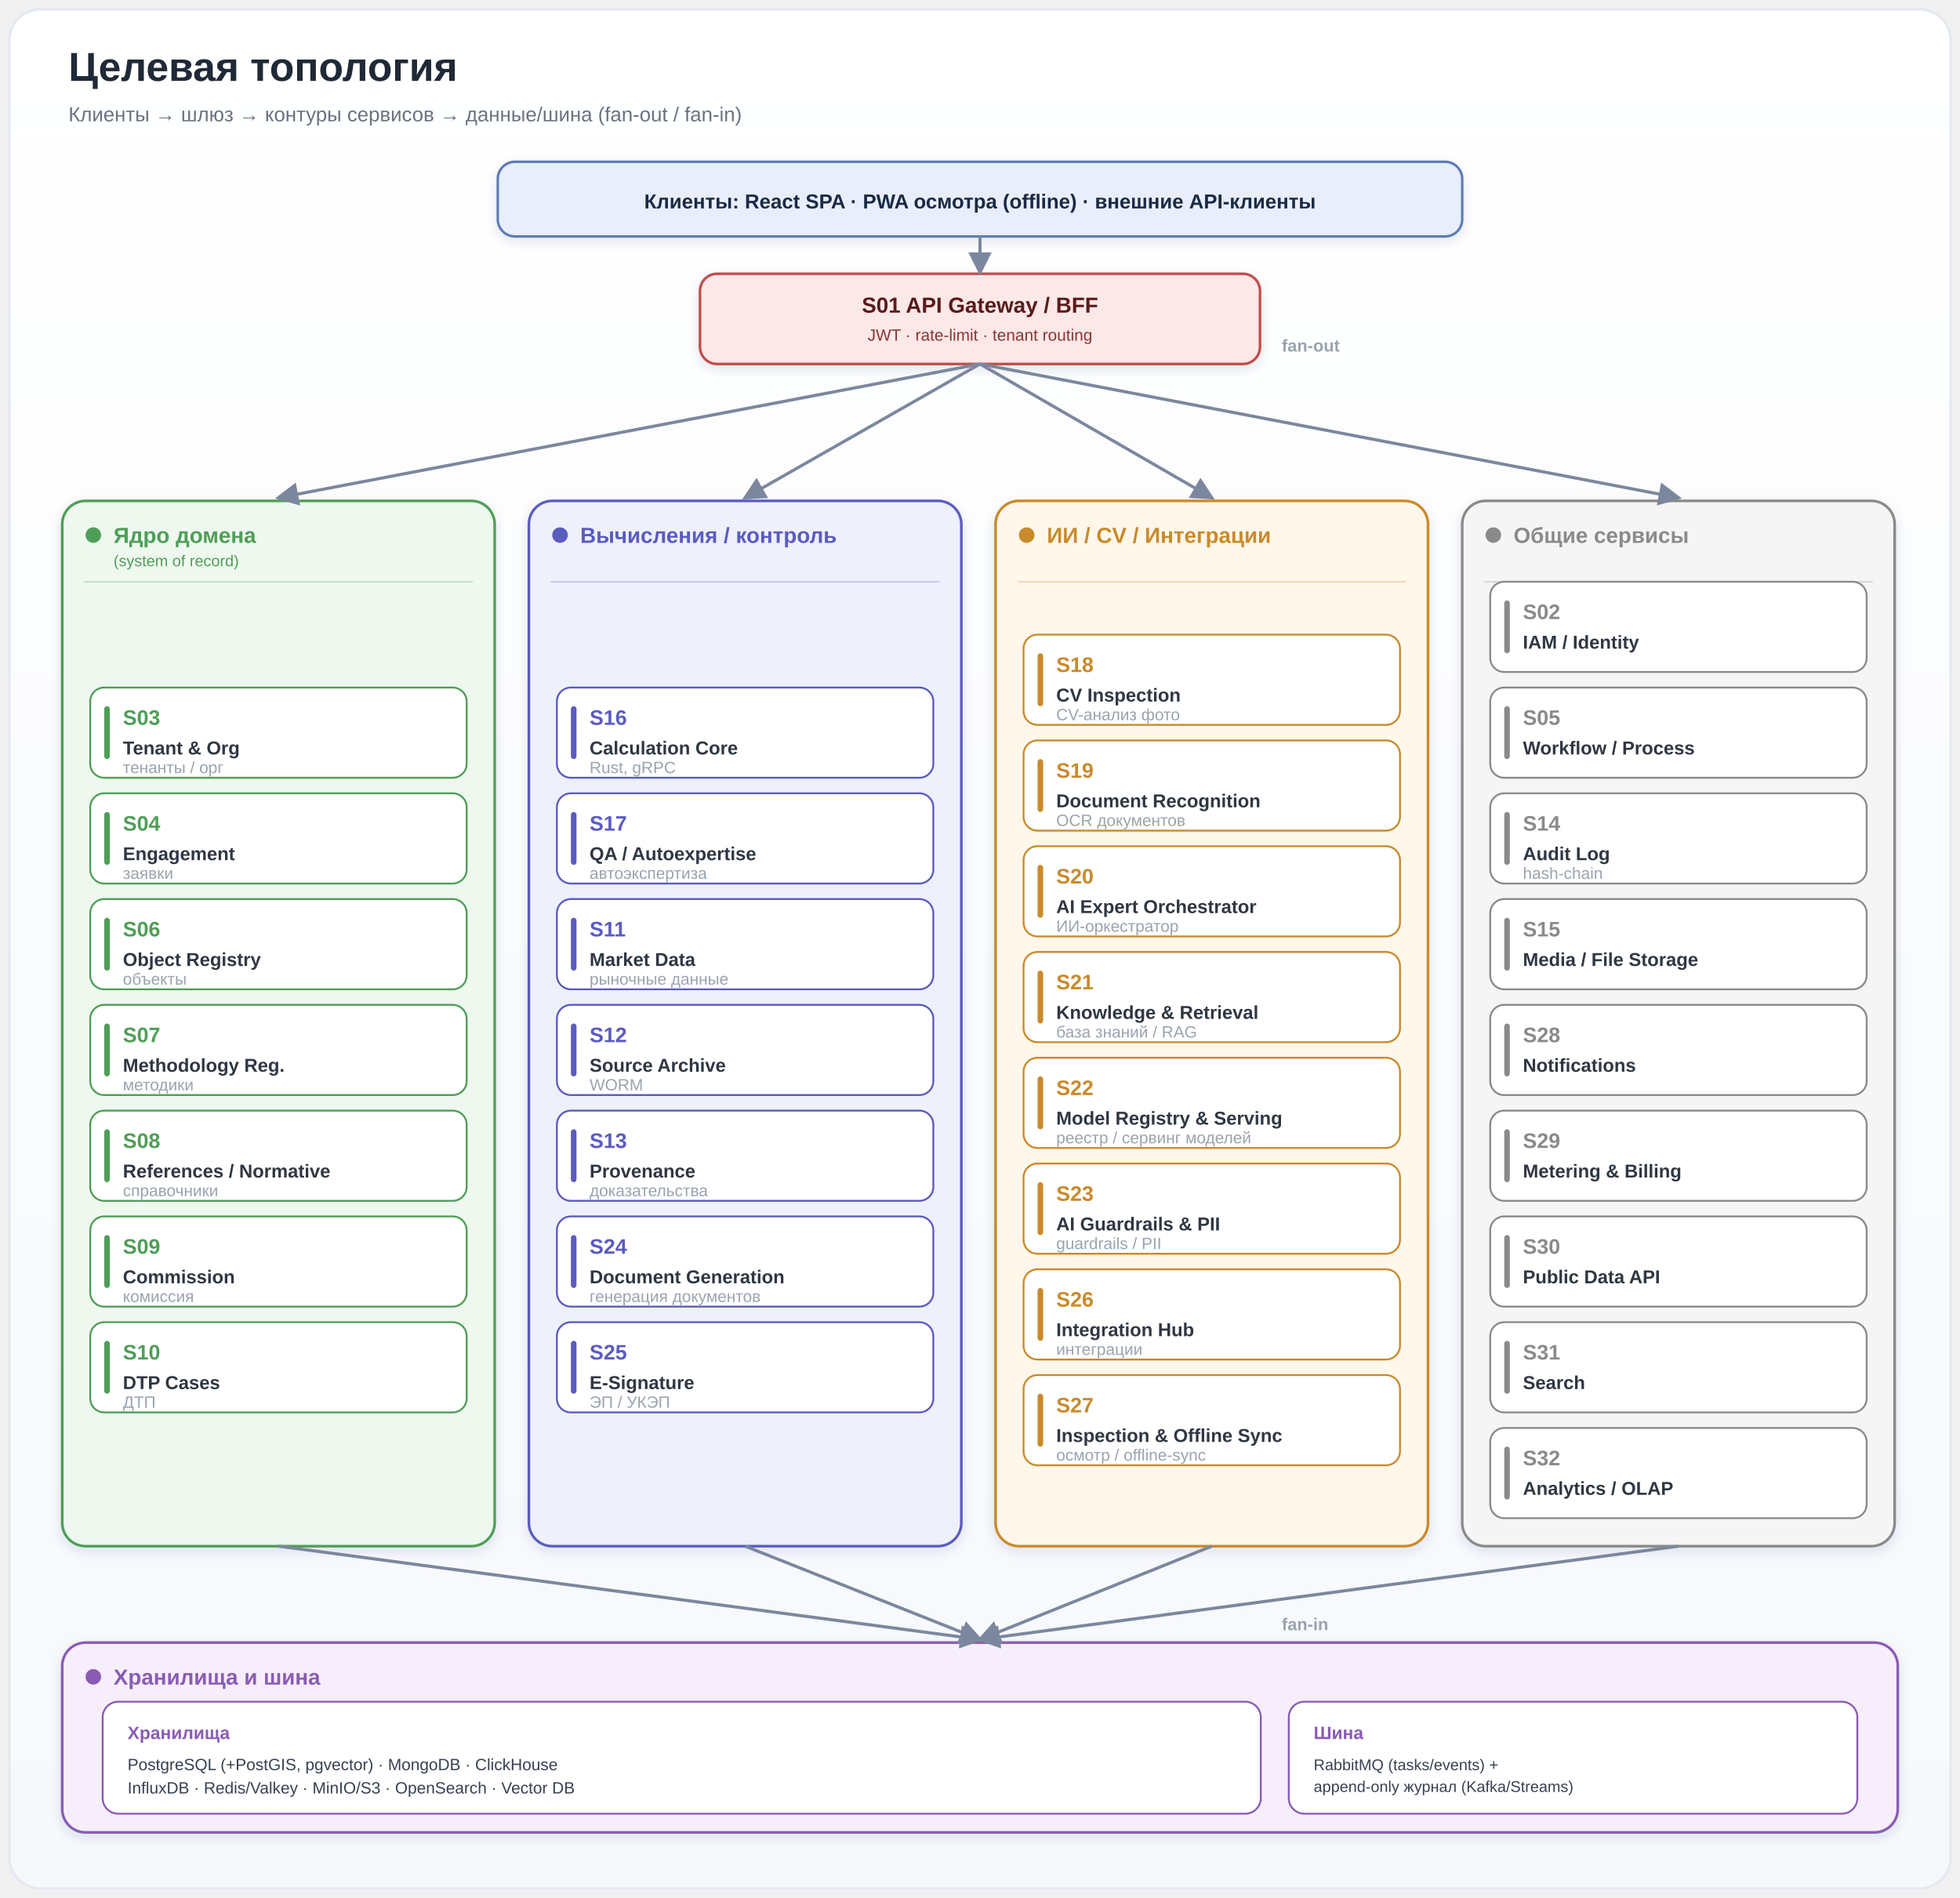
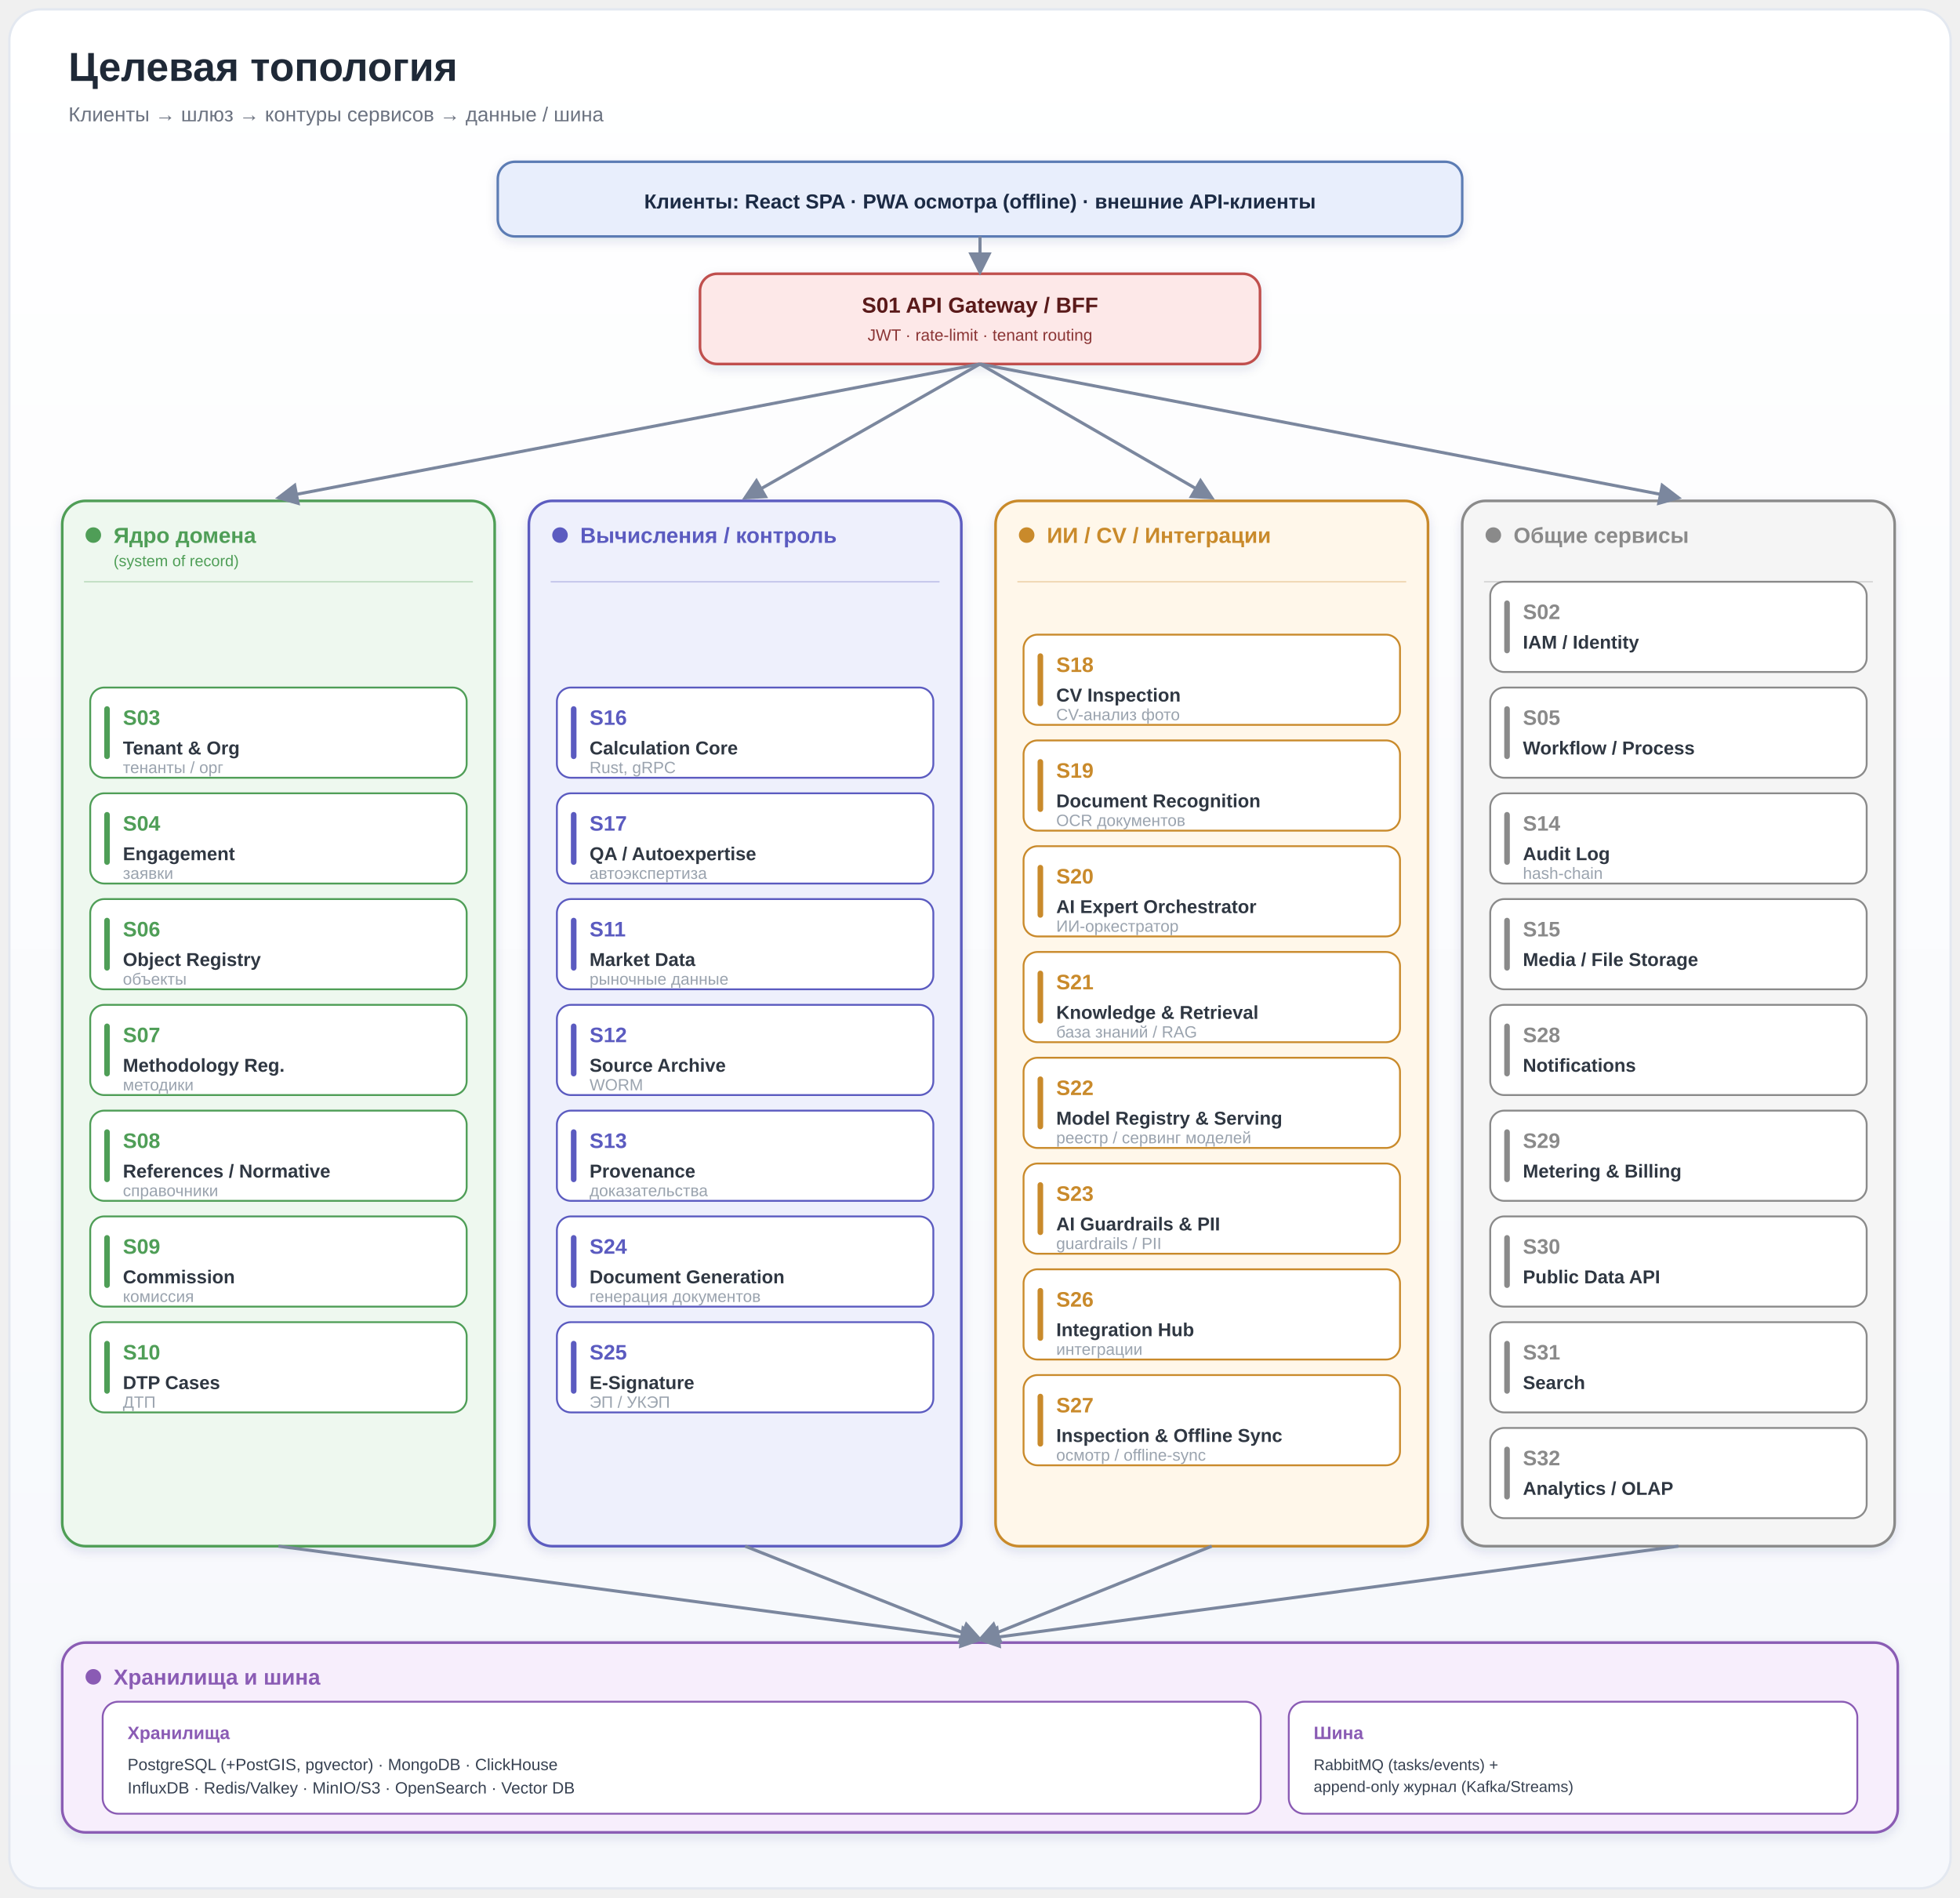
<svg xmlns="http://www.w3.org/2000/svg" viewBox="0 0 1260 1220" width="1260" height="1220" font-family="Segoe UI, Helvetica Neue, Arial, sans-serif">
  <defs>
    <linearGradient id="card" x1="0" y1="0" x2="0" y2="1">
      <stop offset="0" stop-color="#ffffff" />
      <stop offset="1" stop-color="#f6f8fc" />
    </linearGradient>
    <filter id="soft" x="-20%" y="-20%" width="140%" height="160%">
      <feDropShadow dx="0" dy="2.5" stdDeviation="3.5" flood-color="#243b6b" flood-opacity="0.12" />
    </filter>
    <marker id="arrow" viewBox="0 0 10 10" refX="8.5" refY="5" markerWidth="7.5" markerHeight="7.5" orient="auto-start-reverse">
      <path d="M0,0 L10,5 L0,10 z" fill="#7b879e" />
    </marker>
  </defs>
  <rect x="6.0" y="6.0" width="1248.0" height="1208.0" rx="20" fill="url(#card)" stroke="#e3e8f0" stroke-width="1.5" />
  <text x="44.0" y="52.0" font-size="26" fill="#1f2937" font-weight="700" text-anchor="start">Целевая топология</text>
-   <text x="44.0" y="78.0" font-size="13" fill="#6b7280" font-weight="400" text-anchor="start">Клиенты → шлюз → контуры сервисов → данные/шина (fan-out / fan-in)</text>
+   <text x="44.0" y="78.0" font-size="13" fill="#6b7280" font-weight="400" text-anchor="start">Клиенты → шлюз → контуры сервисов → данные / шина</text>
  <rect x="320.0" y="104.0" width="620.0" height="48.0" rx="11" fill="#e8eefc" stroke="#5b7bb4" stroke-width="1.6" filter="url(#soft)" />
  <text x="630.0" y="134.0" font-size="13" fill="#1b2a44" font-weight="600" text-anchor="middle">Клиенты: React SPA · PWA осмотра (offline) · внешние API-клиенты</text>
  <rect x="450.0" y="176.0" width="360.0" height="58.0" rx="11" fill="#fde8e8" stroke="#c0504d" stroke-width="1.7" filter="url(#soft)" />
  <text x="630.0" y="201.0" font-size="14" fill="#5a1a1a" font-weight="700" text-anchor="middle">S01  API Gateway / BFF</text>
  <text x="630.0" y="219.0" font-size="10.5" fill="#8a3434" font-weight="400" text-anchor="middle">JWT · rate-limit · tenant routing</text>
  <line x1="630.0" y1="152.0" x2="630.0" y2="175.0" stroke="#7b879e" stroke-width="2" marker-end="url(#arrow)" />
  <rect x="40.0" y="322.0" width="278.0" height="672.0" rx="15" fill="#eef8ef" stroke="#4f9e57" stroke-width="1.7" filter="url(#soft)" />
  <circle cx="60" cy="344" r="5" fill="#4f9e57" />
  <text x="73.0" y="349.0" font-size="14" fill="#4f9e57" font-weight="700" text-anchor="start">Ядро домена</text>
  <text x="73.0" y="364.0" font-size="10" fill="#4f9e57" font-weight="400" text-anchor="start">(system of record)</text>
  <line x1="54" y1="374" x2="304" y2="374" stroke="#4f9e57" stroke-width="1" opacity="0.28" />
  <rect x="58.0" y="442.0" width="242.0" height="58.0" rx="9" fill="#ffffff" stroke="#4f9e57" stroke-width="1.2" />
  <rect x="67.0" y="454.0" width="3.6" height="34" rx="1.8" fill="#4f9e57" />
  <text x="79.0" y="466.0" font-size="13.5" fill="#4f9e57" font-weight="700" text-anchor="start">S03</text>
  <text x="79.0" y="485.0" font-size="12" fill="#2f3742" font-weight="600" text-anchor="start">Tenant &amp; Org</text>
  <text x="79.0" y="497.0" font-size="10.5" fill="#9aa3ae" font-weight="400" text-anchor="start">тенанты / орг</text>
  <rect x="58.0" y="510.0" width="242.0" height="58.0" rx="9" fill="#ffffff" stroke="#4f9e57" stroke-width="1.2" />
  <rect x="67.0" y="522.0" width="3.6" height="34" rx="1.8" fill="#4f9e57" />
  <text x="79.0" y="534.0" font-size="13.5" fill="#4f9e57" font-weight="700" text-anchor="start">S04</text>
  <text x="79.0" y="553.0" font-size="12" fill="#2f3742" font-weight="600" text-anchor="start">Engagement</text>
  <text x="79.0" y="565.0" font-size="10.5" fill="#9aa3ae" font-weight="400" text-anchor="start">заявки</text>
  <rect x="58.0" y="578.0" width="242.0" height="58.0" rx="9" fill="#ffffff" stroke="#4f9e57" stroke-width="1.2" />
  <rect x="67.0" y="590.0" width="3.6" height="34" rx="1.8" fill="#4f9e57" />
  <text x="79.0" y="602.0" font-size="13.5" fill="#4f9e57" font-weight="700" text-anchor="start">S06</text>
  <text x="79.0" y="621.0" font-size="12" fill="#2f3742" font-weight="600" text-anchor="start">Object Registry</text>
  <text x="79.0" y="633.0" font-size="10.5" fill="#9aa3ae" font-weight="400" text-anchor="start">объекты</text>
  <rect x="58.0" y="646.0" width="242.0" height="58.0" rx="9" fill="#ffffff" stroke="#4f9e57" stroke-width="1.2" />
  <rect x="67.0" y="658.0" width="3.6" height="34" rx="1.8" fill="#4f9e57" />
  <text x="79.0" y="670.0" font-size="13.5" fill="#4f9e57" font-weight="700" text-anchor="start">S07</text>
  <text x="79.0" y="689.0" font-size="12" fill="#2f3742" font-weight="600" text-anchor="start">Methodology Reg.</text>
  <text x="79.0" y="701.0" font-size="10.5" fill="#9aa3ae" font-weight="400" text-anchor="start">методики</text>
  <rect x="58.0" y="714.0" width="242.0" height="58.0" rx="9" fill="#ffffff" stroke="#4f9e57" stroke-width="1.2" />
  <rect x="67.0" y="726.0" width="3.6" height="34" rx="1.8" fill="#4f9e57" />
  <text x="79.0" y="738.0" font-size="13.5" fill="#4f9e57" font-weight="700" text-anchor="start">S08</text>
  <text x="79.0" y="757.0" font-size="12" fill="#2f3742" font-weight="600" text-anchor="start">References / Normative</text>
  <text x="79.0" y="769.0" font-size="10.5" fill="#9aa3ae" font-weight="400" text-anchor="start">справочники</text>
  <rect x="58.0" y="782.0" width="242.0" height="58.0" rx="9" fill="#ffffff" stroke="#4f9e57" stroke-width="1.2" />
  <rect x="67.0" y="794.0" width="3.6" height="34" rx="1.8" fill="#4f9e57" />
  <text x="79.0" y="806.0" font-size="13.5" fill="#4f9e57" font-weight="700" text-anchor="start">S09</text>
  <text x="79.0" y="825.0" font-size="12" fill="#2f3742" font-weight="600" text-anchor="start">Commission</text>
  <text x="79.0" y="837.0" font-size="10.5" fill="#9aa3ae" font-weight="400" text-anchor="start">комиссия</text>
  <rect x="58.0" y="850.0" width="242.0" height="58.0" rx="9" fill="#ffffff" stroke="#4f9e57" stroke-width="1.2" />
  <rect x="67.0" y="862.0" width="3.6" height="34" rx="1.8" fill="#4f9e57" />
  <text x="79.0" y="874.0" font-size="13.5" fill="#4f9e57" font-weight="700" text-anchor="start">S10</text>
  <text x="79.0" y="893.0" font-size="12" fill="#2f3742" font-weight="600" text-anchor="start">DTP Cases</text>
  <text x="79.0" y="905.0" font-size="10.5" fill="#9aa3ae" font-weight="400" text-anchor="start">ДТП</text>
  <rect x="340.0" y="322.0" width="278.0" height="672.0" rx="15" fill="#eef0fc" stroke="#5b5bc0" stroke-width="1.7" filter="url(#soft)" />
  <circle cx="360" cy="344" r="5" fill="#5b5bc0" />
  <text x="373.0" y="349.0" font-size="14" fill="#5b5bc0" font-weight="700" text-anchor="start">Вычисления / контроль</text>
  <line x1="354" y1="374" x2="604" y2="374" stroke="#5b5bc0" stroke-width="1" opacity="0.28" />
  <rect x="358.0" y="442.0" width="242.0" height="58.0" rx="9" fill="#ffffff" stroke="#5b5bc0" stroke-width="1.2" />
  <rect x="367.0" y="454.0" width="3.6" height="34" rx="1.8" fill="#5b5bc0" />
  <text x="379.0" y="466.0" font-size="13.5" fill="#5b5bc0" font-weight="700" text-anchor="start">S16</text>
  <text x="379.0" y="485.0" font-size="12" fill="#2f3742" font-weight="600" text-anchor="start">Calculation Core</text>
  <text x="379.0" y="497.0" font-size="10.5" fill="#9aa3ae" font-weight="400" text-anchor="start">Rust, gRPC</text>
  <rect x="358.0" y="510.0" width="242.0" height="58.0" rx="9" fill="#ffffff" stroke="#5b5bc0" stroke-width="1.2" />
  <rect x="367.0" y="522.0" width="3.6" height="34" rx="1.8" fill="#5b5bc0" />
  <text x="379.0" y="534.0" font-size="13.5" fill="#5b5bc0" font-weight="700" text-anchor="start">S17</text>
  <text x="379.0" y="553.0" font-size="12" fill="#2f3742" font-weight="600" text-anchor="start">QA / Autoexpertise</text>
  <text x="379.0" y="565.0" font-size="10.5" fill="#9aa3ae" font-weight="400" text-anchor="start">автоэкспертиза</text>
  <rect x="358.0" y="578.0" width="242.0" height="58.0" rx="9" fill="#ffffff" stroke="#5b5bc0" stroke-width="1.2" />
  <rect x="367.0" y="590.0" width="3.6" height="34" rx="1.8" fill="#5b5bc0" />
  <text x="379.0" y="602.0" font-size="13.5" fill="#5b5bc0" font-weight="700" text-anchor="start">S11</text>
  <text x="379.0" y="621.0" font-size="12" fill="#2f3742" font-weight="600" text-anchor="start">Market Data</text>
  <text x="379.0" y="633.0" font-size="10.5" fill="#9aa3ae" font-weight="400" text-anchor="start">рыночные данные</text>
  <rect x="358.0" y="646.0" width="242.0" height="58.0" rx="9" fill="#ffffff" stroke="#5b5bc0" stroke-width="1.2" />
  <rect x="367.0" y="658.0" width="3.6" height="34" rx="1.8" fill="#5b5bc0" />
  <text x="379.0" y="670.0" font-size="13.5" fill="#5b5bc0" font-weight="700" text-anchor="start">S12</text>
  <text x="379.0" y="689.0" font-size="12" fill="#2f3742" font-weight="600" text-anchor="start">Source Archive</text>
  <text x="379.0" y="701.0" font-size="10.5" fill="#9aa3ae" font-weight="400" text-anchor="start">WORM</text>
  <rect x="358.0" y="714.0" width="242.0" height="58.0" rx="9" fill="#ffffff" stroke="#5b5bc0" stroke-width="1.2" />
  <rect x="367.0" y="726.0" width="3.6" height="34" rx="1.8" fill="#5b5bc0" />
  <text x="379.0" y="738.0" font-size="13.5" fill="#5b5bc0" font-weight="700" text-anchor="start">S13</text>
  <text x="379.0" y="757.0" font-size="12" fill="#2f3742" font-weight="600" text-anchor="start">Provenance</text>
  <text x="379.0" y="769.0" font-size="10.5" fill="#9aa3ae" font-weight="400" text-anchor="start">доказательства</text>
  <rect x="358.0" y="782.0" width="242.0" height="58.0" rx="9" fill="#ffffff" stroke="#5b5bc0" stroke-width="1.2" />
  <rect x="367.0" y="794.0" width="3.6" height="34" rx="1.8" fill="#5b5bc0" />
  <text x="379.0" y="806.0" font-size="13.5" fill="#5b5bc0" font-weight="700" text-anchor="start">S24</text>
  <text x="379.0" y="825.0" font-size="12" fill="#2f3742" font-weight="600" text-anchor="start">Document Generation</text>
  <text x="379.0" y="837.0" font-size="10.5" fill="#9aa3ae" font-weight="400" text-anchor="start">генерация документов</text>
  <rect x="358.0" y="850.0" width="242.0" height="58.0" rx="9" fill="#ffffff" stroke="#5b5bc0" stroke-width="1.2" />
  <rect x="367.0" y="862.0" width="3.6" height="34" rx="1.8" fill="#5b5bc0" />
  <text x="379.0" y="874.0" font-size="13.5" fill="#5b5bc0" font-weight="700" text-anchor="start">S25</text>
  <text x="379.0" y="893.0" font-size="12" fill="#2f3742" font-weight="600" text-anchor="start">E-Signature</text>
  <text x="379.0" y="905.0" font-size="10.5" fill="#9aa3ae" font-weight="400" text-anchor="start">ЭП / УКЭП</text>
  <rect x="640.0" y="322.0" width="278.0" height="672.0" rx="15" fill="#fff7ea" stroke="#c98a2b" stroke-width="1.7" filter="url(#soft)" />
  <circle cx="660" cy="344" r="5" fill="#c98a2b" />
  <text x="673.0" y="349.0" font-size="14" fill="#c98a2b" font-weight="700" text-anchor="start">ИИ / CV / Интеграции</text>
  <line x1="654" y1="374" x2="904" y2="374" stroke="#c98a2b" stroke-width="1" opacity="0.28" />
  <rect x="658.0" y="408.0" width="242.0" height="58.0" rx="9" fill="#ffffff" stroke="#c98a2b" stroke-width="1.2" />
  <rect x="667.0" y="420.0" width="3.6" height="34" rx="1.8" fill="#c98a2b" />
  <text x="679.0" y="432.0" font-size="13.5" fill="#c98a2b" font-weight="700" text-anchor="start">S18</text>
  <text x="679.0" y="451.0" font-size="12" fill="#2f3742" font-weight="600" text-anchor="start">CV Inspection</text>
  <text x="679.0" y="463.0" font-size="10.5" fill="#9aa3ae" font-weight="400" text-anchor="start">CV-анализ фото</text>
  <rect x="658.0" y="476.0" width="242.0" height="58.0" rx="9" fill="#ffffff" stroke="#c98a2b" stroke-width="1.2" />
  <rect x="667.0" y="488.0" width="3.6" height="34" rx="1.8" fill="#c98a2b" />
  <text x="679.0" y="500.0" font-size="13.5" fill="#c98a2b" font-weight="700" text-anchor="start">S19</text>
  <text x="679.0" y="519.0" font-size="12" fill="#2f3742" font-weight="600" text-anchor="start">Document Recognition</text>
  <text x="679.0" y="531.0" font-size="10.5" fill="#9aa3ae" font-weight="400" text-anchor="start">OCR документов</text>
  <rect x="658.0" y="544.0" width="242.0" height="58.0" rx="9" fill="#ffffff" stroke="#c98a2b" stroke-width="1.2" />
  <rect x="667.0" y="556.0" width="3.6" height="34" rx="1.8" fill="#c98a2b" />
  <text x="679.0" y="568.0" font-size="13.5" fill="#c98a2b" font-weight="700" text-anchor="start">S20</text>
  <text x="679.0" y="587.0" font-size="12" fill="#2f3742" font-weight="600" text-anchor="start">AI Expert Orchestrator</text>
  <text x="679.0" y="599.0" font-size="10.5" fill="#9aa3ae" font-weight="400" text-anchor="start">ИИ-оркестратор</text>
  <rect x="658.0" y="612.0" width="242.0" height="58.0" rx="9" fill="#ffffff" stroke="#c98a2b" stroke-width="1.2" />
  <rect x="667.0" y="624.0" width="3.6" height="34" rx="1.8" fill="#c98a2b" />
  <text x="679.0" y="636.0" font-size="13.5" fill="#c98a2b" font-weight="700" text-anchor="start">S21</text>
  <text x="679.0" y="655.0" font-size="12" fill="#2f3742" font-weight="600" text-anchor="start">Knowledge &amp; Retrieval</text>
  <text x="679.0" y="667.0" font-size="10.5" fill="#9aa3ae" font-weight="400" text-anchor="start">база знаний / RAG</text>
  <rect x="658.0" y="680.0" width="242.0" height="58.0" rx="9" fill="#ffffff" stroke="#c98a2b" stroke-width="1.2" />
  <rect x="667.0" y="692.0" width="3.6" height="34" rx="1.8" fill="#c98a2b" />
  <text x="679.0" y="704.0" font-size="13.5" fill="#c98a2b" font-weight="700" text-anchor="start">S22</text>
  <text x="679.0" y="723.0" font-size="12" fill="#2f3742" font-weight="600" text-anchor="start">Model Registry &amp; Serving</text>
  <text x="679.0" y="735.0" font-size="10.5" fill="#9aa3ae" font-weight="400" text-anchor="start">реестр / сервинг моделей</text>
  <rect x="658.0" y="748.0" width="242.0" height="58.0" rx="9" fill="#ffffff" stroke="#c98a2b" stroke-width="1.2" />
  <rect x="667.0" y="760.0" width="3.6" height="34" rx="1.8" fill="#c98a2b" />
  <text x="679.0" y="772.0" font-size="13.5" fill="#c98a2b" font-weight="700" text-anchor="start">S23</text>
  <text x="679.0" y="791.0" font-size="12" fill="#2f3742" font-weight="600" text-anchor="start">AI Guardrails &amp; PII</text>
  <text x="679.0" y="803.0" font-size="10.5" fill="#9aa3ae" font-weight="400" text-anchor="start">guardrails / PII</text>
  <rect x="658.0" y="816.0" width="242.0" height="58.0" rx="9" fill="#ffffff" stroke="#c98a2b" stroke-width="1.2" />
  <rect x="667.0" y="828.0" width="3.6" height="34" rx="1.8" fill="#c98a2b" />
  <text x="679.0" y="840.0" font-size="13.5" fill="#c98a2b" font-weight="700" text-anchor="start">S26</text>
  <text x="679.0" y="859.0" font-size="12" fill="#2f3742" font-weight="600" text-anchor="start">Integration Hub</text>
  <text x="679.0" y="871.0" font-size="10.5" fill="#9aa3ae" font-weight="400" text-anchor="start">интеграции</text>
  <rect x="658.0" y="884.0" width="242.0" height="58.0" rx="9" fill="#ffffff" stroke="#c98a2b" stroke-width="1.2" />
  <rect x="667.0" y="896.0" width="3.6" height="34" rx="1.8" fill="#c98a2b" />
  <text x="679.0" y="908.0" font-size="13.5" fill="#c98a2b" font-weight="700" text-anchor="start">S27</text>
  <text x="679.0" y="927.0" font-size="12" fill="#2f3742" font-weight="600" text-anchor="start">Inspection &amp; Offline Sync</text>
  <text x="679.0" y="939.0" font-size="10.5" fill="#9aa3ae" font-weight="400" text-anchor="start">осмотр / offline-sync</text>
  <rect x="940.0" y="322.0" width="278.0" height="672.0" rx="15" fill="#f5f5f5" stroke="#8a8a8a" stroke-width="1.7" filter="url(#soft)" />
  <circle cx="960" cy="344" r="5" fill="#8a8a8a" />
  <text x="973.0" y="349.0" font-size="14" fill="#8a8a8a" font-weight="700" text-anchor="start">Общие сервисы</text>
  <line x1="954" y1="374" x2="1204" y2="374" stroke="#8a8a8a" stroke-width="1" opacity="0.28" />
  <rect x="958.0" y="374.0" width="242.0" height="58.0" rx="9" fill="#ffffff" stroke="#8a8a8a" stroke-width="1.2" />
  <rect x="967.0" y="386.0" width="3.6" height="34" rx="1.8" fill="#8a8a8a" />
  <text x="979.0" y="398.0" font-size="13.5" fill="#8a8a8a" font-weight="700" text-anchor="start">S02</text>
  <text x="979.0" y="417.0" font-size="12" fill="#2f3742" font-weight="600" text-anchor="start">IAM / Identity</text>
  <rect x="958.0" y="442.0" width="242.0" height="58.0" rx="9" fill="#ffffff" stroke="#8a8a8a" stroke-width="1.2" />
  <rect x="967.0" y="454.0" width="3.6" height="34" rx="1.8" fill="#8a8a8a" />
  <text x="979.0" y="466.0" font-size="13.5" fill="#8a8a8a" font-weight="700" text-anchor="start">S05</text>
  <text x="979.0" y="485.0" font-size="12" fill="#2f3742" font-weight="600" text-anchor="start">Workflow / Process</text>
  <rect x="958.0" y="510.0" width="242.0" height="58.0" rx="9" fill="#ffffff" stroke="#8a8a8a" stroke-width="1.2" />
  <rect x="967.0" y="522.0" width="3.6" height="34" rx="1.8" fill="#8a8a8a" />
  <text x="979.0" y="534.0" font-size="13.5" fill="#8a8a8a" font-weight="700" text-anchor="start">S14</text>
  <text x="979.0" y="553.0" font-size="12" fill="#2f3742" font-weight="600" text-anchor="start">Audit Log</text>
  <text x="979.0" y="565.0" font-size="10.5" fill="#9aa3ae" font-weight="400" text-anchor="start">hash-chain</text>
  <rect x="958.0" y="578.0" width="242.0" height="58.0" rx="9" fill="#ffffff" stroke="#8a8a8a" stroke-width="1.2" />
  <rect x="967.0" y="590.0" width="3.6" height="34" rx="1.8" fill="#8a8a8a" />
  <text x="979.0" y="602.0" font-size="13.5" fill="#8a8a8a" font-weight="700" text-anchor="start">S15</text>
  <text x="979.0" y="621.0" font-size="12" fill="#2f3742" font-weight="600" text-anchor="start">Media / File Storage</text>
  <rect x="958.0" y="646.0" width="242.0" height="58.0" rx="9" fill="#ffffff" stroke="#8a8a8a" stroke-width="1.2" />
  <rect x="967.0" y="658.0" width="3.6" height="34" rx="1.8" fill="#8a8a8a" />
  <text x="979.0" y="670.0" font-size="13.5" fill="#8a8a8a" font-weight="700" text-anchor="start">S28</text>
  <text x="979.0" y="689.0" font-size="12" fill="#2f3742" font-weight="600" text-anchor="start">Notifications</text>
  <rect x="958.0" y="714.0" width="242.0" height="58.0" rx="9" fill="#ffffff" stroke="#8a8a8a" stroke-width="1.2" />
  <rect x="967.0" y="726.0" width="3.6" height="34" rx="1.8" fill="#8a8a8a" />
  <text x="979.0" y="738.0" font-size="13.5" fill="#8a8a8a" font-weight="700" text-anchor="start">S29</text>
  <text x="979.0" y="757.0" font-size="12" fill="#2f3742" font-weight="600" text-anchor="start">Metering &amp; Billing</text>
  <rect x="958.0" y="782.0" width="242.0" height="58.0" rx="9" fill="#ffffff" stroke="#8a8a8a" stroke-width="1.2" />
  <rect x="967.0" y="794.0" width="3.6" height="34" rx="1.8" fill="#8a8a8a" />
  <text x="979.0" y="806.0" font-size="13.5" fill="#8a8a8a" font-weight="700" text-anchor="start">S30</text>
  <text x="979.0" y="825.0" font-size="12" fill="#2f3742" font-weight="600" text-anchor="start">Public Data API</text>
  <rect x="958.0" y="850.0" width="242.0" height="58.0" rx="9" fill="#ffffff" stroke="#8a8a8a" stroke-width="1.2" />
  <rect x="967.0" y="862.0" width="3.6" height="34" rx="1.8" fill="#8a8a8a" />
  <text x="979.0" y="874.0" font-size="13.5" fill="#8a8a8a" font-weight="700" text-anchor="start">S31</text>
  <text x="979.0" y="893.0" font-size="12" fill="#2f3742" font-weight="600" text-anchor="start">Search</text>
  <rect x="958.0" y="918.0" width="242.0" height="58.0" rx="9" fill="#ffffff" stroke="#8a8a8a" stroke-width="1.2" />
  <rect x="967.0" y="930.0" width="3.6" height="34" rx="1.8" fill="#8a8a8a" />
  <text x="979.0" y="942.0" font-size="13.5" fill="#8a8a8a" font-weight="700" text-anchor="start">S32</text>
  <text x="979.0" y="961.0" font-size="12" fill="#2f3742" font-weight="600" text-anchor="start">Analytics / OLAP</text>
  <rect x="40.0" y="1056.0" width="1180.0" height="122.0" rx="15" fill="#f7eefc" stroke="#8a5bb4" stroke-width="1.7" filter="url(#soft)" />
  <circle cx="60" cy="1078" r="5" fill="#8a5bb4" />
  <text x="73.0" y="1083.0" font-size="14" fill="#8a5bb4" font-weight="700" text-anchor="start">Хранилища и шина</text>
  <rect x="66.0" y="1094.0" width="744.5" height="72.0" rx="10" fill="#ffffff" stroke="#8a5bb4" stroke-width="1.2" />
  <text x="82.0" y="1118.0" font-size="11.5" fill="#8a5bb4" font-weight="700" text-anchor="start">Хранилища</text>
  <text x="82.0" y="1138.0" font-size="10.5" fill="#374151" font-weight="400" text-anchor="start">PostgreSQL (+PostGIS, pgvector) · MongoDB · ClickHouse</text>
  <text x="82.0" y="1153.0" font-size="10.5" fill="#374151" font-weight="400" text-anchor="start">InfluxDB · Redis/Valkey · MinIO/S3 · OpenSearch · Vector DB</text>
  <rect x="828.5" y="1094.0" width="365.5" height="72.0" rx="10" fill="#ffffff" stroke="#8a5bb4" stroke-width="1.2" />
  <text x="844.5" y="1118.0" font-size="11.5" fill="#8a5bb4" font-weight="700" text-anchor="start">Шина</text>
  <text x="844.5" y="1138.0" font-size="10" fill="#374151" font-weight="400" text-anchor="start">RabbitMQ (tasks/events) +</text>
  <text x="844.5" y="1152.0" font-size="10" fill="#374151" font-weight="400" text-anchor="start">append-only журнал (Kafka/Streams)</text>
  <line x1="630.0" y1="234.0" x2="179.0" y2="320.0" stroke="#7b879e" stroke-width="2" marker-end="url(#arrow)" />
  <line x1="630.0" y1="234.0" x2="479.0" y2="320.0" stroke="#7b879e" stroke-width="2" marker-end="url(#arrow)" />
  <line x1="630.0" y1="234.0" x2="779.0" y2="320.0" stroke="#7b879e" stroke-width="2" marker-end="url(#arrow)" />
  <line x1="630.0" y1="234.0" x2="1079.0" y2="320.0" stroke="#7b879e" stroke-width="2" marker-end="url(#arrow)" />
  <line x1="179.0" y1="994.0" x2="630.0" y2="1054.0" stroke="#7b879e" stroke-width="2" marker-end="url(#arrow)" />
  <line x1="479.0" y1="994.0" x2="630.0" y2="1054.0" stroke="#7b879e" stroke-width="2" marker-end="url(#arrow)" />
  <line x1="779.0" y1="994.0" x2="630.0" y2="1054.0" stroke="#7b879e" stroke-width="2" marker-end="url(#arrow)" />
  <line x1="1079.0" y1="994.0" x2="630.0" y2="1054.0" stroke="#7b879e" stroke-width="2" marker-end="url(#arrow)" />
-   <text x="824.0" y="226.0" font-size="11" fill="#9aa3ae" font-weight="700" text-anchor="start">fan-out</text>
-   <text x="824.0" y="1048.0" font-size="11" fill="#9aa3ae" font-weight="700" text-anchor="start">fan-in</text>
</svg>
